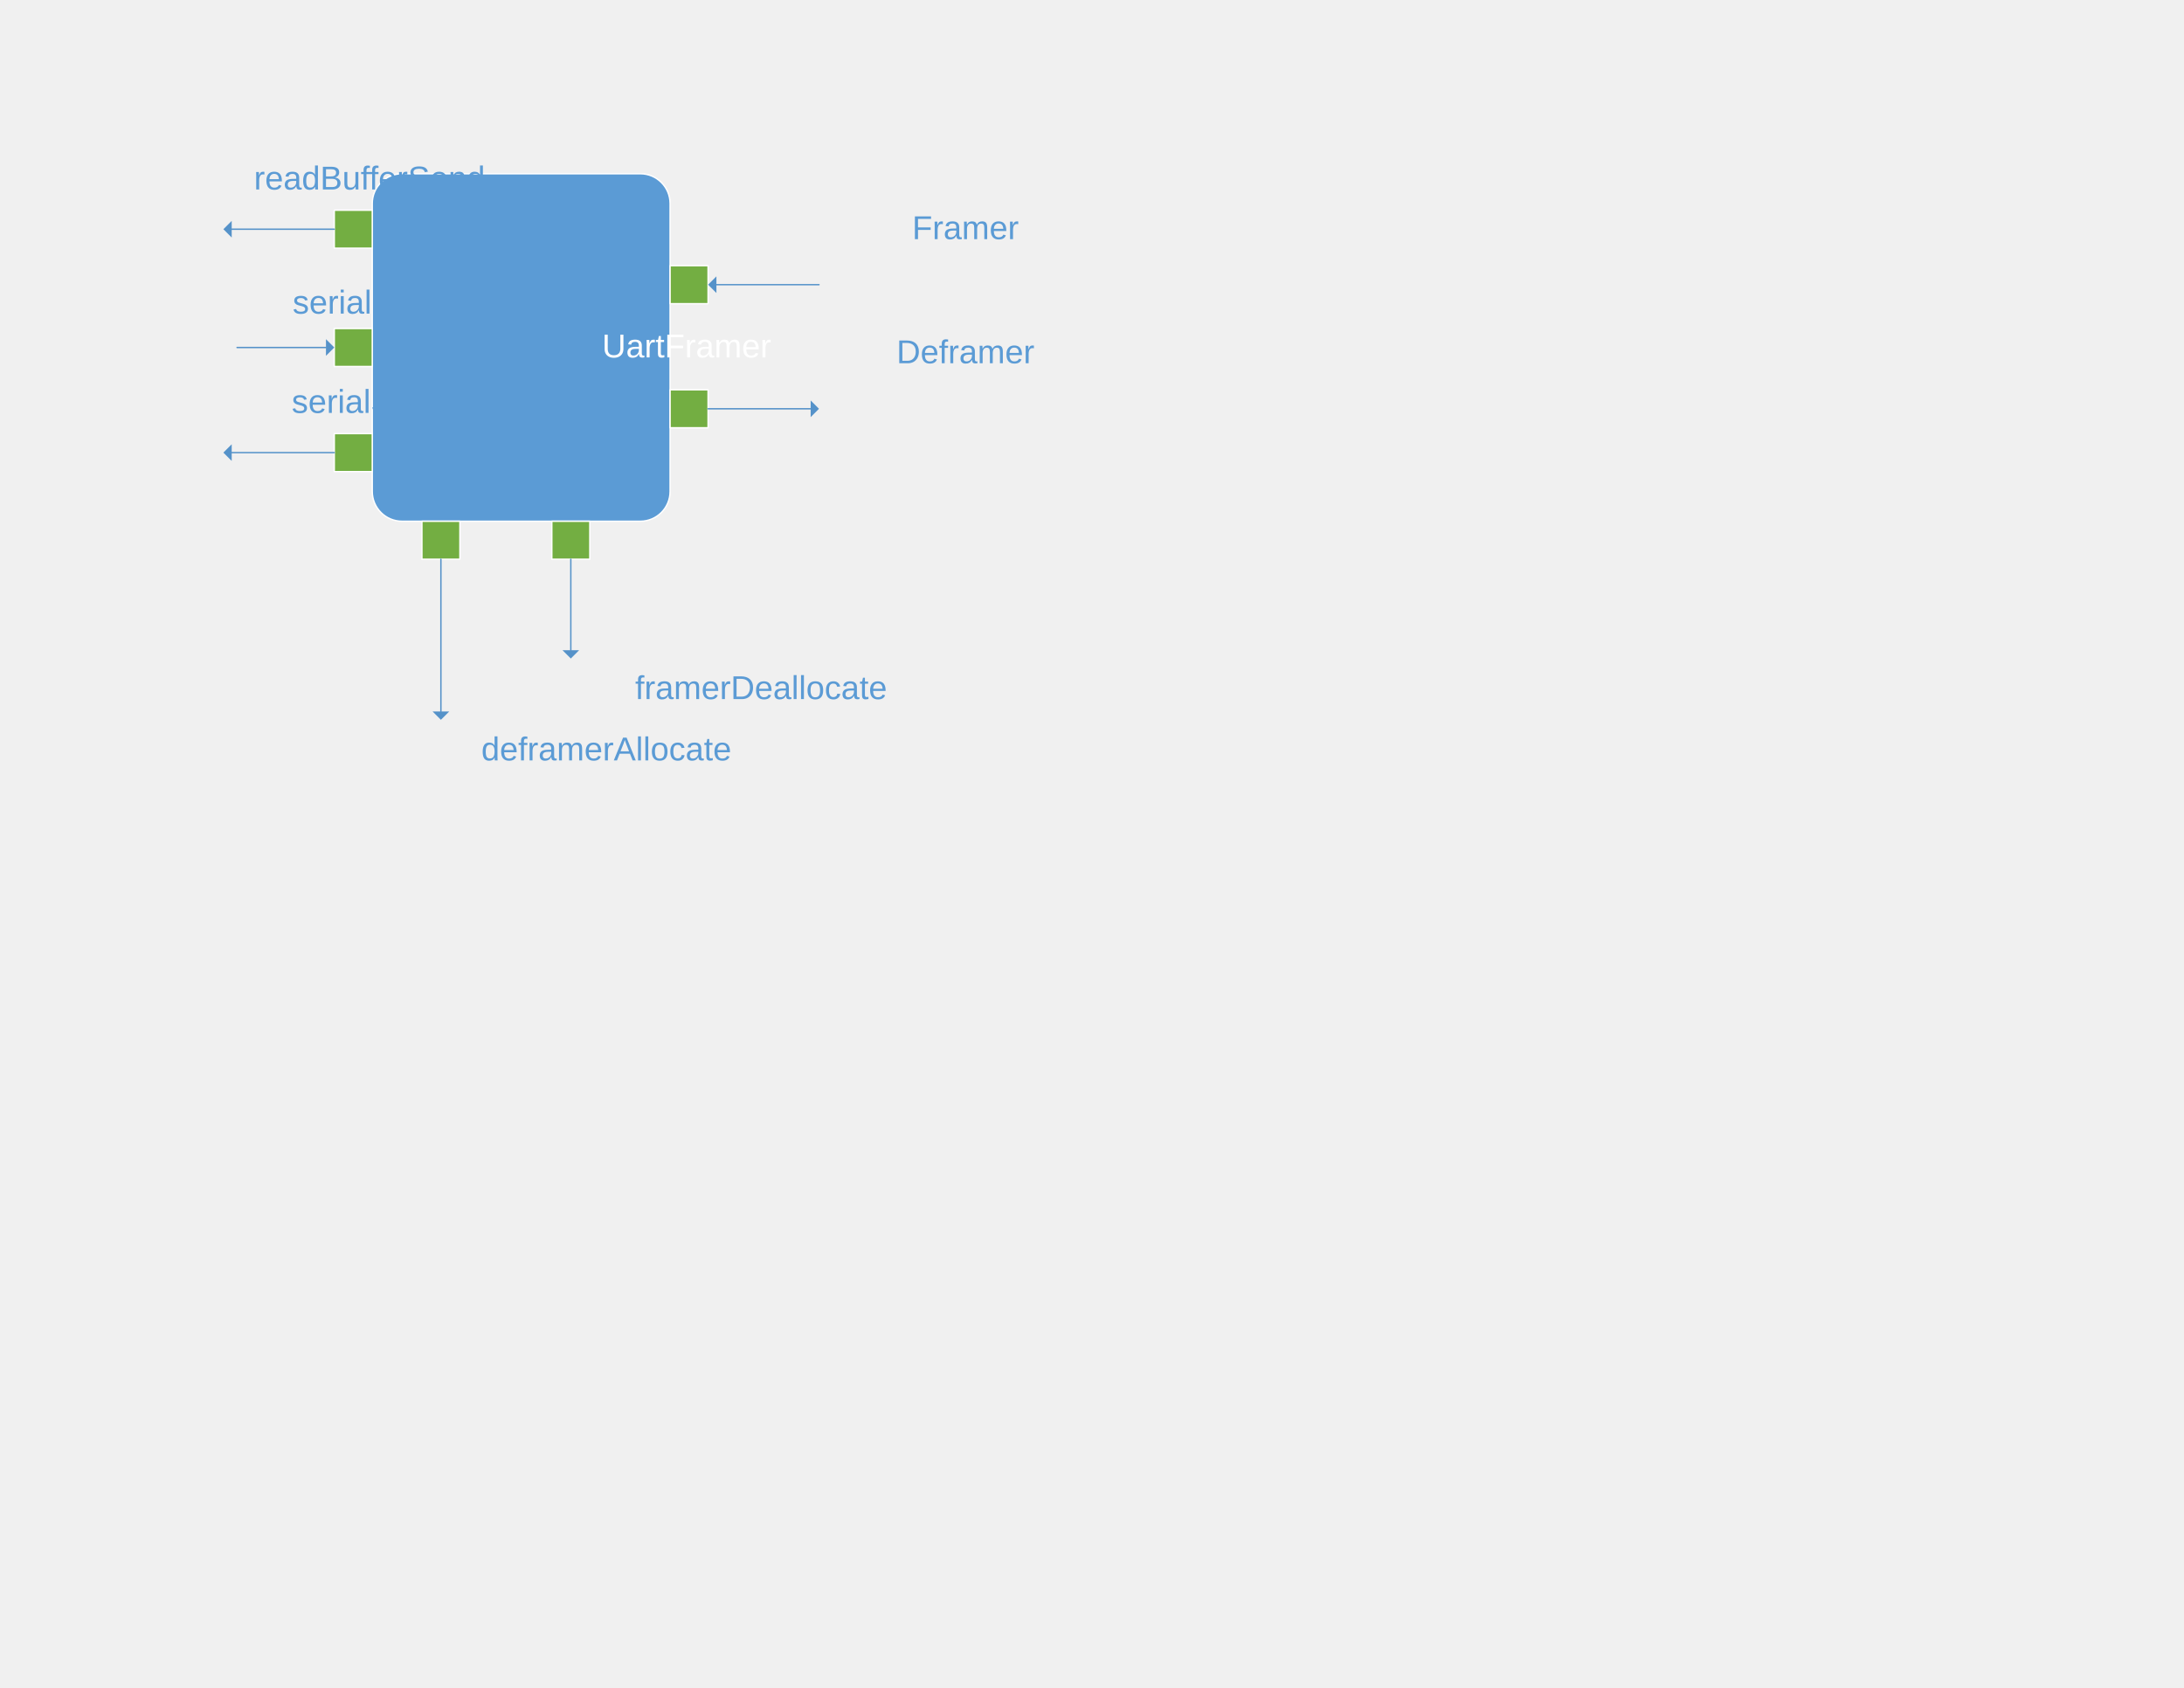
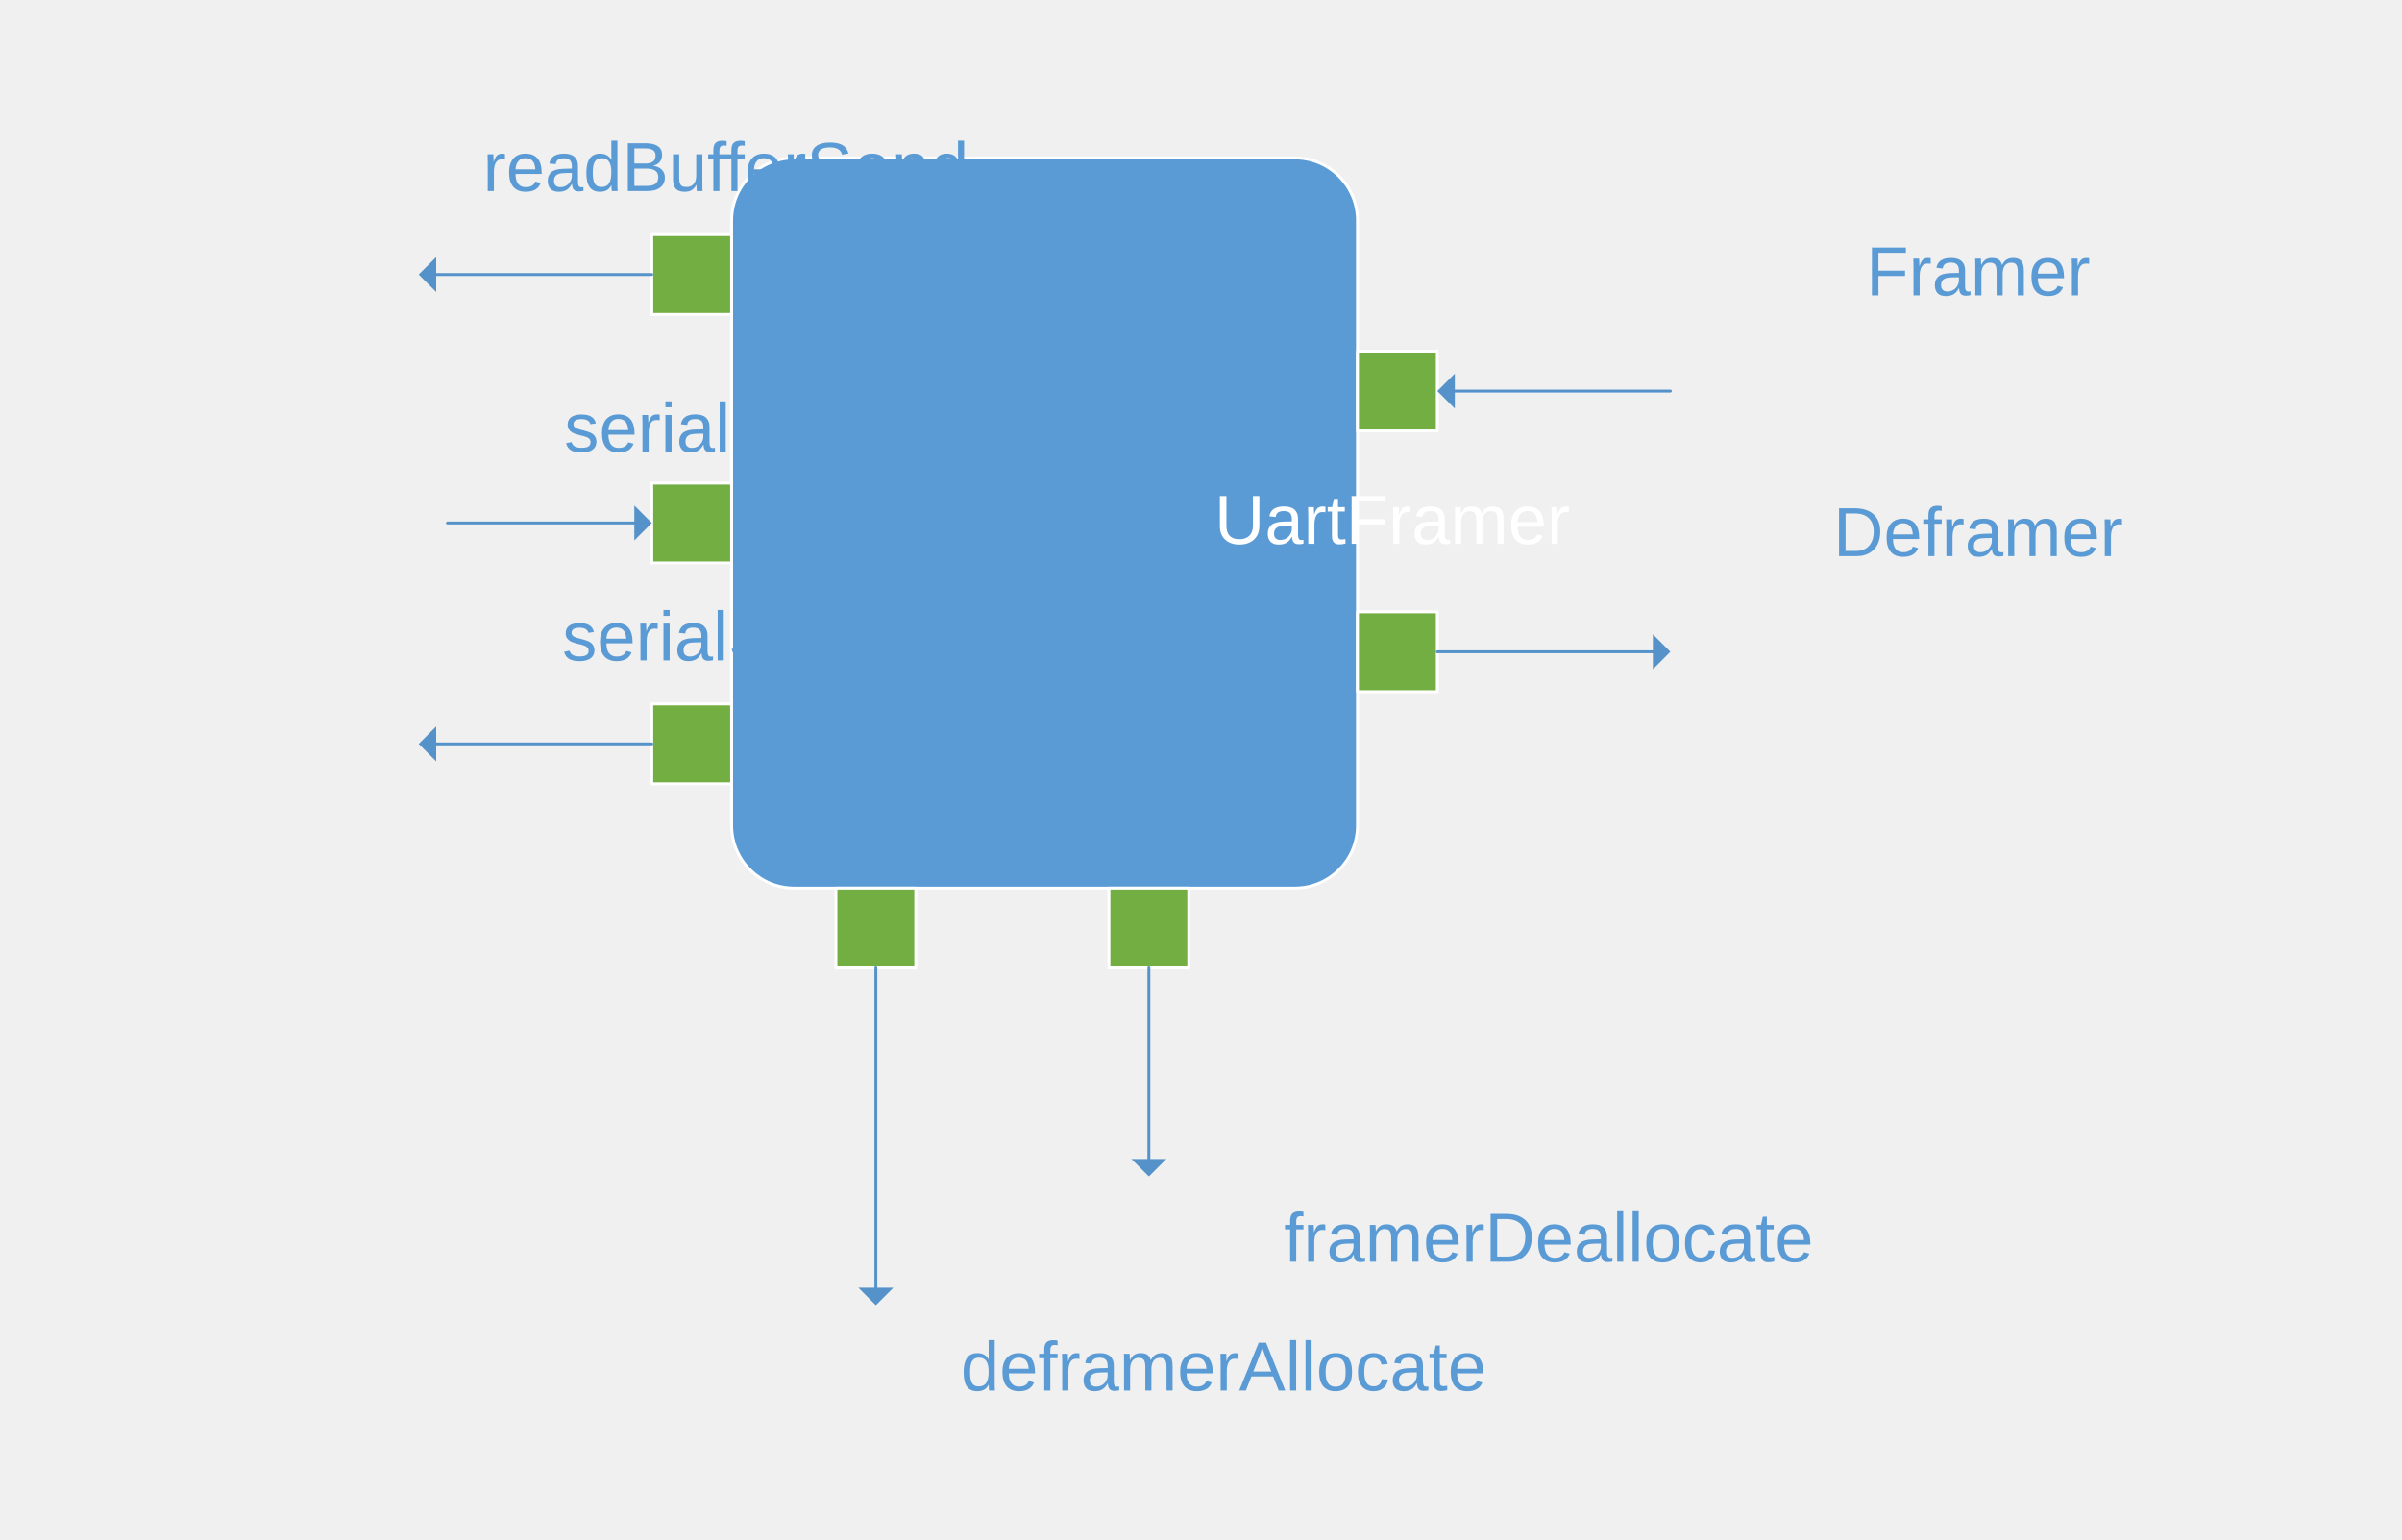
- <svg xmlns="http://www.w3.org/2000/svg" xmlns:ns1="http://schemas.microsoft.com/visio/2003/SVGExtensions/" xmlns:xlink="http://www.w3.org/1999/xlink" width="11in" height="8.5in" viewBox="0 0 792 612" xml:space="preserve" color-interpolation-filters="sRGB" class="st8">
+ <svg xmlns="http://www.w3.org/2000/svg" xmlns:ns1="http://schemas.microsoft.com/visio/2003/SVGExtensions/" xmlns:xlink="http://www.w3.org/1999/xlink" width="5.757in" height="3.691in" viewBox="0 0 414.5 265.724" xml:space="preserve" color-interpolation-filters="sRGB" class="st8">
  <ns1:documentProperties ns1:langID="1033" ns1:viewMarkup="false">
    <ns1:userDefs>
      <ns1:ud ns1:nameU="msvNoAutoConnect" ns1:prompt="" ns1:val="VT0(0):26" />
    </ns1:userDefs>
  </ns1:documentProperties>
  <style type="text/css">
	
		.st1 {fill:#5b9bd5;stroke:#ffffff;stroke-linecap:round;stroke-linejoin:round;stroke-width:0.5}
		.st2 {fill:#ffffff;font-family:Arial;font-size:1em}
		.st3 {fill:#73ae42;stroke:#ffffff;stroke-linecap:round;stroke-linejoin:round;stroke-width:0.5}
		.st4 {marker-end:url(#mrkr2-11);stroke:#5592c9;stroke-linecap:round;stroke-linejoin:round;stroke-width:0.5}
		.st5 {fill:#5592c9;fill-opacity:1;stroke:#5592c9;stroke-opacity:1;stroke-width:0.166}
		.st6 {fill:none;stroke:none;stroke-linecap:round;stroke-linejoin:round;stroke-width:0.5}
		.st7 {fill:#5b9bd5;font-family:Arial;font-size:1em}
		.st8 {fill:none;fill-rule:evenodd;font-size:12px;overflow:visible;stroke-linecap:square;stroke-miterlimit:3}
	
	</style>
  <defs id="Markers">
    <g id="lend2">
      <path d="M 1 1 L 0 0 L 1 -1 L 1 1 " style="stroke:none" />
    </g>
    <marker id="mrkr2-11" class="st5" ns1:arrowType="2" ns1:arrowSize="2" ns1:setback="6.04" refX="-6.04" orient="auto" markerUnits="strokeWidth" overflow="visible">
      <use xlink:href="#lend2" transform="scale(-6.04,-6.04) " />
    </marker>
  </defs>
  <g ns1:mID="0" ns1:index="1" ns1:groupContext="foregroundPage">
    <ns1:userDefs>
      <ns1:ud ns1:nameU="msvThemeOrder" ns1:val="VT0(0):26" />
    </ns1:userDefs>
    <ns1:pageProperties ns1:drawingScale="1" ns1:pageScale="1" ns1:drawingUnits="0" ns1:shadowOffsetX="9" ns1:shadowOffsetY="-9" />
    <ns1:layer ns1:name="Connector" ns1:index="0" />
-     <g id="shape9-1" ns1:mID="9" ns1:groupContext="shape" transform="translate(135,-423)">
+     <g id="shape9-1" ns1:mID="9" ns1:groupContext="shape" transform="translate(126.25,-112.474)">
      <ns1:userDefs>
        <ns1:ud ns1:nameU="CTypeTopLeftSnip" ns1:prompt="" ns1:val="VT0(0):5" />
        <ns1:ud ns1:nameU="CTypeTopRightSnip" ns1:prompt="" ns1:val="VT0(0):5" />
        <ns1:ud ns1:nameU="CTypeBotLeftSnip" ns1:prompt="" ns1:val="VT0(0):5" />
        <ns1:ud ns1:nameU="CTypeBotRightSnip" ns1:prompt="" ns1:val="VT0(0):5" />
        <ns1:ud ns1:nameU="CornerLockHoriz" ns1:prompt="" ns1:val="VT0(1):5" />
        <ns1:ud ns1:nameU="CornerLockVert" ns1:prompt="" ns1:val="VT0(1):5" />
        <ns1:ud ns1:nameU="CornerLockDiag" ns1:prompt="" ns1:val="VT0(0):5" />
        <ns1:ud ns1:nameU="TopLeftOffset" ns1:prompt="" ns1:val="VT0(0.15):1" />
        <ns1:ud ns1:nameU="TopRightOffset" ns1:prompt="" ns1:val="VT0(0.15):1" />
        <ns1:ud ns1:nameU="BotLeftOffset" ns1:prompt="" ns1:val="VT0(0.15):1" />
        <ns1:ud ns1:nameU="BotRightOffset" ns1:prompt="" ns1:val="VT0(0.15):1" />
        <ns1:ud ns1:nameU="visVersion" ns1:prompt="" ns1:val="VT0(15):26" />
      </ns1:userDefs>
      <ns1:textBlock ns1:margins="rect(4,4,4,4)" />
-       <ns1:textRect cx="54" cy="549" width="108" height="126" />
-       <path d="M10.8 612 L97.2 612 A10.8 10.8 -180 0 0 108 601.2 L108 496.8 A10.8 10.8 -180 0 0 97.2 486 L10.8        486 A10.8 10.8 -180 0 0 0 496.8 L0 601.2 A10.8 10.8 -180 0 0 10.8 612 Z" class="st1" />
-       <text x="23.33" y="552.6" class="st2" ns1:langID="1033">
+       <ns1:textRect cx="54" cy="202.724" width="108" height="126" />
+       <path d="M10.8 265.72 L97.2 265.72 A10.8 10.8 -180 0 0 108 254.92 L108 150.52 A10.8 10.8 -180 0 0 97.2 139.72        L10.8 139.72 A10.8 10.8 -180 0 0 0 150.52 L0 254.92 A10.8 10.8 -180 0 0 10.8 265.72 Z" class="st1" />
+       <text x="23.33" y="206.32" class="st2" ns1:langID="1033">
        <ns1:paragraph ns1:horizAlign="1" />
        <ns1:tabList />UartFramer</text>
    </g>
-     <g id="shape10-4" ns1:mID="10" ns1:groupContext="shape" transform="translate(121.224,-522)">
+     <g id="shape10-4" ns1:mID="10" ns1:groupContext="shape" transform="translate(112.474,-211.474)">
      <ns1:userDefs>
        <ns1:ud ns1:nameU="visVersion" ns1:val="VT0(15):26" />
      </ns1:userDefs>
-       <rect x="0" y="598.224" width="13.775" height="13.775" class="st3" />
+       <rect x="0" y="251.949" width="13.775" height="13.775" class="st3" />
    </g>
-     <g id="shape16-6" ns1:mID="16" ns1:groupContext="shape" transform="translate(121.224,695.112) rotate(180)">
-       <path d="M0 612 L37.2 612" class="st4" />
+     <g id="shape16-6" ns1:mID="16" ns1:groupContext="shape" transform="translate(112.474,313.087) rotate(180)">
+       <path d="M0 265.72 L37.2 265.72" class="st4" />
    </g>
-     <g id="shape18-12" ns1:mID="18" ns1:groupContext="shape" transform="translate(54,-540)">
-       <rect x="0" y="594" width="54" height="18" class="st6" />
+     <g id="shape18-12" ns1:mID="18" ns1:groupContext="shape" transform="translate(45.25,-229.474)">
+       <rect x="0" y="247.724" width="54" height="18" class="st6" />
    </g>
-     <g id="shape19-14" ns1:mID="19" ns1:groupContext="shape" transform="translate(27,-535.775)">
+     <g id="shape19-14" ns1:mID="19" ns1:groupContext="shape" transform="translate(18.25,-225.25)">
      <ns1:textBlock ns1:margins="rect(4,4,4,4)" />
-       <ns1:textRect cx="47.112" cy="600.888" width="94.23" height="22.224" />
-       <rect x="0" y="589.776" width="94.225" height="22.224" class="st6" />
-       <text x="5.08" y="604.49" class="st7" ns1:langID="1033">
+       <ns1:textRect cx="47.112" cy="254.612" width="94.23" height="22.224" />
+       <rect x="0" y="243.5" width="94.225" height="22.224" class="st6" />
+       <text x="5.08" y="258.21" class="st7" ns1:langID="1033">
        <ns1:paragraph ns1:horizAlign="1" />
        <ns1:tabList />readBufferSend</text>
    </g>
-     <g id="shape20-17" ns1:mID="20" ns1:groupContext="shape" transform="translate(121.224,-479.112)">
+     <g id="shape20-17" ns1:mID="20" ns1:groupContext="shape" transform="translate(112.474,-168.587)">
      <ns1:userDefs>
        <ns1:ud ns1:nameU="visVersion" ns1:val="VT0(15):26" />
      </ns1:userDefs>
-       <rect x="0" y="598.224" width="13.775" height="13.775" class="st3" />
+       <rect x="0" y="251.949" width="13.775" height="13.775" class="st3" />
    </g>
-     <g id="shape21-19" ns1:mID="21" ns1:groupContext="shape" transform="translate(85.9592,-486)">
-       <path d="M0 612 L32.25 612" class="st4" />
+     <g id="shape21-19" ns1:mID="21" ns1:groupContext="shape" transform="translate(77.2092,-175.474)">
+       <path d="M0 265.72 L32.25 265.72" class="st4" />
    </g>
-     <g id="shape22-24" ns1:mID="22" ns1:groupContext="shape" transform="translate(27,-490.775)">
+     <g id="shape22-24" ns1:mID="22" ns1:groupContext="shape" transform="translate(18.25,-180.25)">
      <ns1:textBlock ns1:margins="rect(4,4,4,4)" />
-       <ns1:textRect cx="47.112" cy="600.888" width="94.23" height="22.224" />
-       <rect x="0" y="589.776" width="94.225" height="22.224" class="st6" />
-       <text x="19.1" y="604.49" class="st7" ns1:langID="1033">
+       <ns1:textRect cx="47.112" cy="254.612" width="94.23" height="22.224" />
+       <rect x="0" y="243.5" width="94.225" height="22.224" class="st6" />
+       <text x="19.1" y="258.21" class="st7" ns1:langID="1033">
        <ns1:paragraph ns1:horizAlign="1" />
        <ns1:tabList />serialRecv</text>
    </g>
-     <g id="shape23-27" ns1:mID="23" ns1:groupContext="shape" transform="translate(121.224,-441)">
+     <g id="shape23-27" ns1:mID="23" ns1:groupContext="shape" transform="translate(112.474,-130.474)">
      <ns1:userDefs>
        <ns1:ud ns1:nameU="visVersion" ns1:val="VT0(15):26" />
      </ns1:userDefs>
-       <rect x="0" y="598.224" width="13.775" height="13.775" class="st3" />
+       <rect x="0" y="251.949" width="13.775" height="13.775" class="st3" />
    </g>
-     <g id="shape24-29" ns1:mID="24" ns1:groupContext="shape" transform="translate(121.224,776.112) rotate(180)">
-       <path d="M0 612 L37.2 612" class="st4" />
+     <g id="shape24-29" ns1:mID="24" ns1:groupContext="shape" transform="translate(112.474,394.087) rotate(180)">
+       <path d="M0 265.72 L37.2 265.72" class="st4" />
    </g>
-     <g id="shape25-34" ns1:mID="25" ns1:groupContext="shape" transform="translate(54,-459)">
-       <rect x="0" y="594" width="54" height="18" class="st6" />
+     <g id="shape25-34" ns1:mID="25" ns1:groupContext="shape" transform="translate(45.25,-148.474)">
+       <rect x="0" y="247.724" width="54" height="18" class="st6" />
    </g>
-     <g id="shape26-36" ns1:mID="26" ns1:groupContext="shape" transform="translate(27,-454.775)">
+     <g id="shape26-36" ns1:mID="26" ns1:groupContext="shape" transform="translate(18.25,-144.25)">
      <ns1:textBlock ns1:margins="rect(4,4,4,4)" />
-       <ns1:textRect cx="47.112" cy="600.888" width="94.23" height="22.224" />
-       <rect x="0" y="589.776" width="94.225" height="22.224" class="st6" />
-       <text x="18.76" y="604.49" class="st7" ns1:langID="1033">
+       <ns1:textRect cx="47.112" cy="254.612" width="94.23" height="22.224" />
+       <rect x="0" y="243.5" width="94.225" height="22.224" class="st6" />
+       <text x="18.76" y="258.21" class="st7" ns1:langID="1033">
        <ns1:paragraph ns1:horizAlign="1" />
        <ns1:tabList />serialSend</text>
    </g>
-     <g id="shape27-39" ns1:mID="27" ns1:groupContext="shape" transform="translate(153,-409.224)">
+     <g id="shape27-39" ns1:mID="27" ns1:groupContext="shape" transform="translate(144.25,-98.699)">
      <ns1:userDefs>
        <ns1:ud ns1:nameU="visVersion" ns1:val="VT0(15):26" />
      </ns1:userDefs>
-       <rect x="0" y="598.224" width="13.775" height="13.775" class="st3" />
+       <rect x="0" y="251.949" width="13.775" height="13.775" class="st3" />
    </g>
-     <g id="shape28-41" ns1:mID="28" ns1:groupContext="shape" transform="translate(771.888,202.776) rotate(90)">
-       <path d="M0 612 L55.2 612" class="st4" />
+     <g id="shape28-41" ns1:mID="28" ns1:groupContext="shape" transform="translate(416.862,167.026) rotate(90)">
+       <path d="M0 265.72 L55.2 265.72" class="st4" />
    </g>
-     <g id="shape30-46" ns1:mID="30" ns1:groupContext="shape" transform="translate(105.888,-328.776)">
+     <g id="shape30-46" ns1:mID="30" ns1:groupContext="shape" transform="translate(97.1378,-18.25)">
      <ns1:textBlock ns1:margins="rect(4,4,4,4)" />
-       <ns1:textRect cx="54" cy="600.888" width="108" height="22.224" />
-       <rect x="0" y="589.776" width="108" height="22.224" class="st6" />
-       <text x="8.64" y="604.49" class="st7" ns1:langID="1033">
+       <ns1:textRect cx="54" cy="254.612" width="108" height="22.224" />
+       <rect x="0" y="243.5" width="108" height="22.224" class="st6" />
+       <text x="8.64" y="258.21" class="st7" ns1:langID="1033">
        <ns1:paragraph ns1:horizAlign="1" />
        <ns1:tabList />deframerAllocate</text>
    </g>
-     <g id="shape37-49" ns1:mID="37" ns1:groupContext="shape" transform="translate(200.112,-409.224)">
+     <g id="shape37-49" ns1:mID="37" ns1:groupContext="shape" transform="translate(191.362,-98.699)">
      <ns1:userDefs>
        <ns1:ud ns1:nameU="visVersion" ns1:val="VT0(15):26" />
      </ns1:userDefs>
-       <rect x="0" y="598.224" width="13.775" height="13.775" class="st3" />
+       <rect x="0" y="251.949" width="13.775" height="13.775" class="st3" />
    </g>
-     <g id="shape38-51" ns1:mID="38" ns1:groupContext="shape" transform="translate(819,202.776) rotate(90)">
-       <path d="M0 612 L32.98 612" class="st4" />
+     <g id="shape38-51" ns1:mID="38" ns1:groupContext="shape" transform="translate(463.974,167.026) rotate(90)">
+       <path d="M0 265.72 L32.98 265.72" class="st4" />
    </g>
-     <g id="shape39-56" ns1:mID="39" ns1:groupContext="shape" transform="translate(162,-351)">
+     <g id="shape39-56" ns1:mID="39" ns1:groupContext="shape" transform="translate(153.25,-40.4745)">
      <ns1:textBlock ns1:margins="rect(4,4,4,4)" />
-       <ns1:textRect cx="54" cy="600.888" width="108" height="22.224" />
-       <rect x="0" y="589.776" width="108" height="22.224" class="st6" />
-       <text x="8.31" y="604.49" class="st7" ns1:langID="1033">
+       <ns1:textRect cx="54" cy="254.612" width="108" height="22.224" />
+       <rect x="0" y="243.5" width="108" height="22.224" class="st6" />
+       <text x="8.31" y="258.21" class="st7" ns1:langID="1033">
        <ns1:paragraph ns1:horizAlign="1" />
        <ns1:tabList />framerDeallocate</text>
    </g>
-     <g id="shape40-59" ns1:mID="40" ns1:groupContext="shape" transform="translate(243,-456.888)">
+     <g id="shape40-59" ns1:mID="40" ns1:groupContext="shape" transform="translate(234.25,-146.362)">
      <ns1:userDefs>
        <ns1:ud ns1:nameU="visVersion" ns1:val="VT0(15):26" />
      </ns1:userDefs>
-       <rect x="0" y="598.224" width="13.775" height="13.775" class="st3" />
+       <rect x="0" y="251.949" width="13.775" height="13.775" class="st3" />
    </g>
-     <g id="shape41-61" ns1:mID="41" ns1:groupContext="shape" transform="translate(256.776,-463.776)">
-       <path d="M0 612 L37.2 612" class="st4" />
+     <g id="shape41-61" ns1:mID="41" ns1:groupContext="shape" transform="translate(248.026,-153.25)">
+       <path d="M0 265.72 L37.2 265.72" class="st4" />
    </g>
-     <g id="shape42-66" ns1:mID="42" ns1:groupContext="shape" transform="translate(351,-459)">
-       <rect x="0" y="594" width="54" height="18" class="st6" />
+     <g id="shape42-66" ns1:mID="42" ns1:groupContext="shape" transform="translate(342.25,-148.474)">
+       <rect x="0" y="247.724" width="54" height="18" class="st6" />
    </g>
-     <g id="shape43-68" ns1:mID="43" ns1:groupContext="shape" transform="translate(243,-472.775)">
+     <g id="shape43-68" ns1:mID="43" ns1:groupContext="shape" transform="translate(234.25,-162.25)">
      <ns1:textBlock ns1:margins="rect(4,4,4,4)" />
-       <ns1:textRect cx="47.112" cy="600.888" width="94.23" height="22.224" />
-       <rect x="0" y="589.776" width="94.225" height="22.224" class="st6" />
-       <text x="22.11" y="604.49" class="st7" ns1:langID="1033">
+       <ns1:textRect cx="47.112" cy="254.612" width="94.23" height="22.224" />
+       <rect x="0" y="243.5" width="94.225" height="22.224" class="st6" />
+       <text x="22.11" y="258.21" class="st7" ns1:langID="1033">
        <ns1:paragraph ns1:horizAlign="1" />
        <ns1:tabList />Deframer</text>
    </g>
-     <g id="shape44-71" ns1:mID="44" ns1:groupContext="shape" transform="translate(243,-501.888)">
+     <g id="shape44-71" ns1:mID="44" ns1:groupContext="shape" transform="translate(234.25,-191.362)">
      <ns1:userDefs>
        <ns1:ud ns1:nameU="visVersion" ns1:val="VT0(15):26" />
      </ns1:userDefs>
-       <rect x="0" y="598.224" width="13.775" height="13.775" class="st3" />
+       <rect x="0" y="251.949" width="13.775" height="13.775" class="st3" />
    </g>
-     <g id="shape45-73" ns1:mID="45" ns1:groupContext="shape" transform="translate(297,715.225) rotate(180)">
-       <path d="M0 612 L37.2 612" class="st4" />
+     <g id="shape45-73" ns1:mID="45" ns1:groupContext="shape" transform="translate(288.25,333.199) rotate(180)">
+       <path d="M0 265.72 L37.2 265.72" class="st4" />
    </g>
-     <g id="shape46-78" ns1:mID="46" ns1:groupContext="shape" transform="translate(243,-517.775)">
+     <g id="shape46-78" ns1:mID="46" ns1:groupContext="shape" transform="translate(234.25,-207.25)">
      <ns1:textBlock ns1:margins="rect(4,4,4,4)" />
-       <ns1:textRect cx="47.112" cy="600.888" width="94.23" height="22.224" />
-       <rect x="0" y="589.776" width="94.225" height="22.224" class="st6" />
-       <text x="27.78" y="604.49" class="st7" ns1:langID="1033">
+       <ns1:textRect cx="47.112" cy="254.612" width="94.23" height="22.224" />
+       <rect x="0" y="243.5" width="94.225" height="22.224" class="st6" />
+       <text x="27.78" y="258.21" class="st7" ns1:langID="1033">
        <ns1:paragraph ns1:horizAlign="1" />
        <ns1:tabList />Framer</text>
    </g>
  </g>
</svg>
